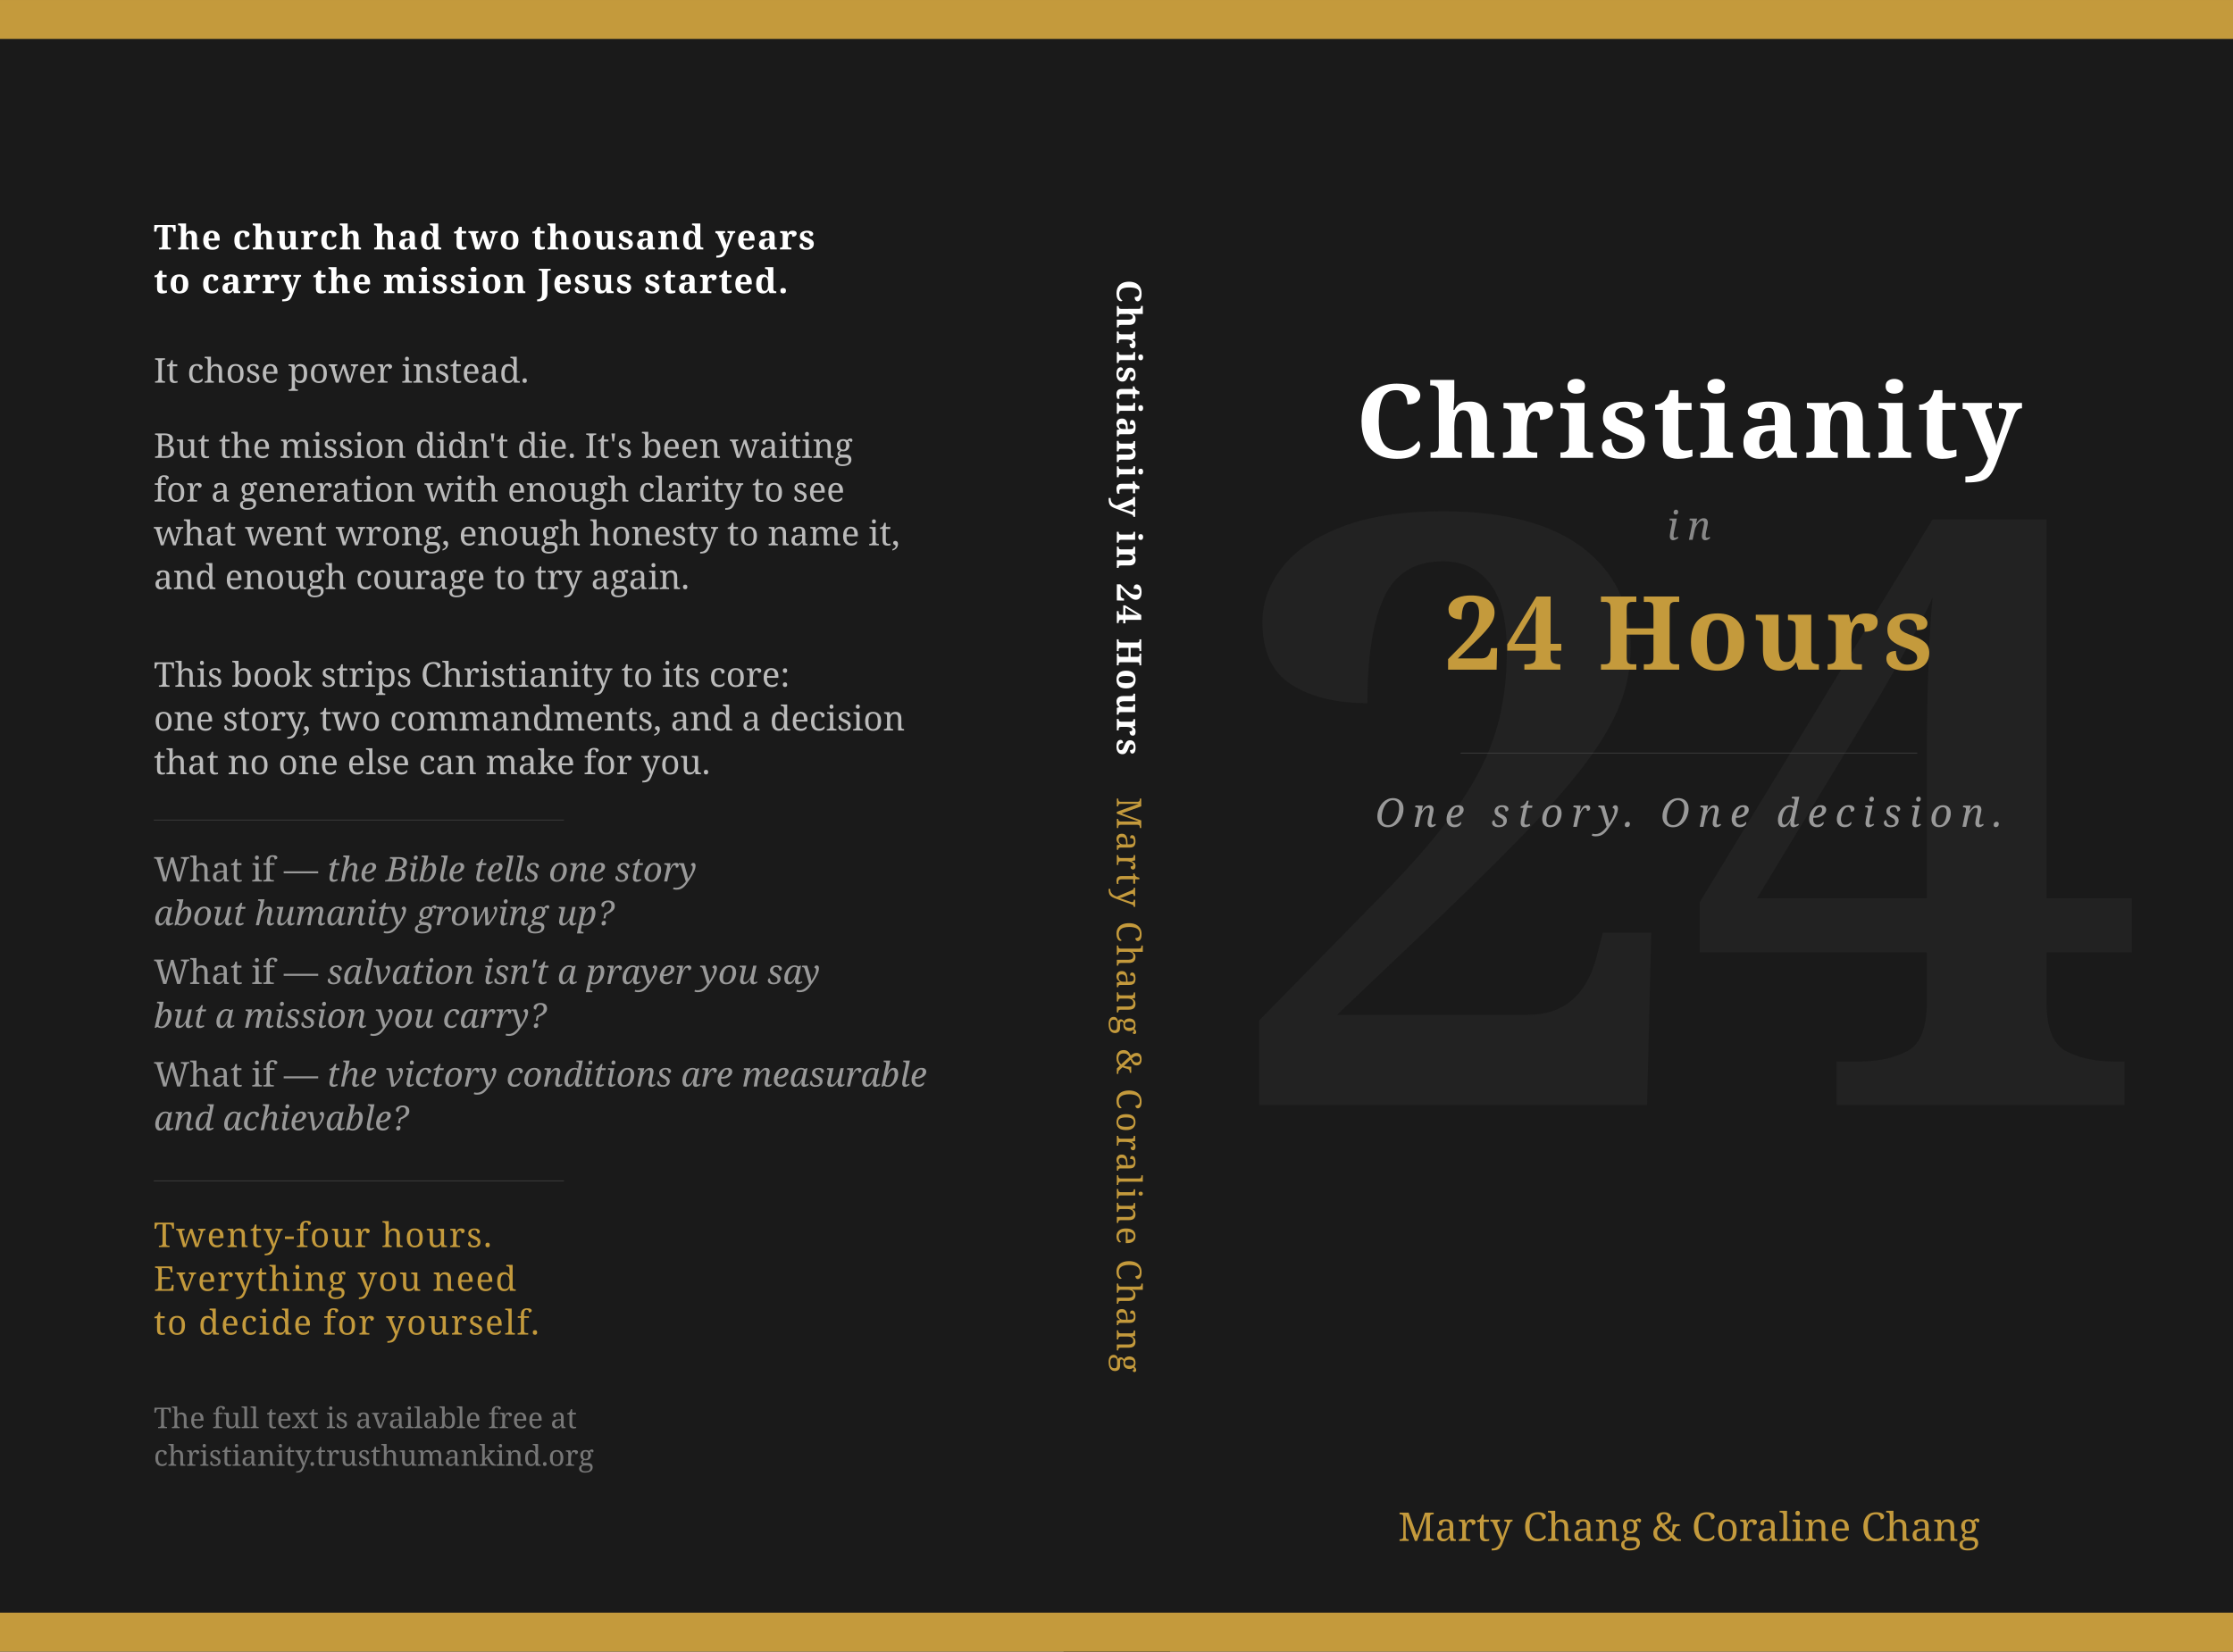
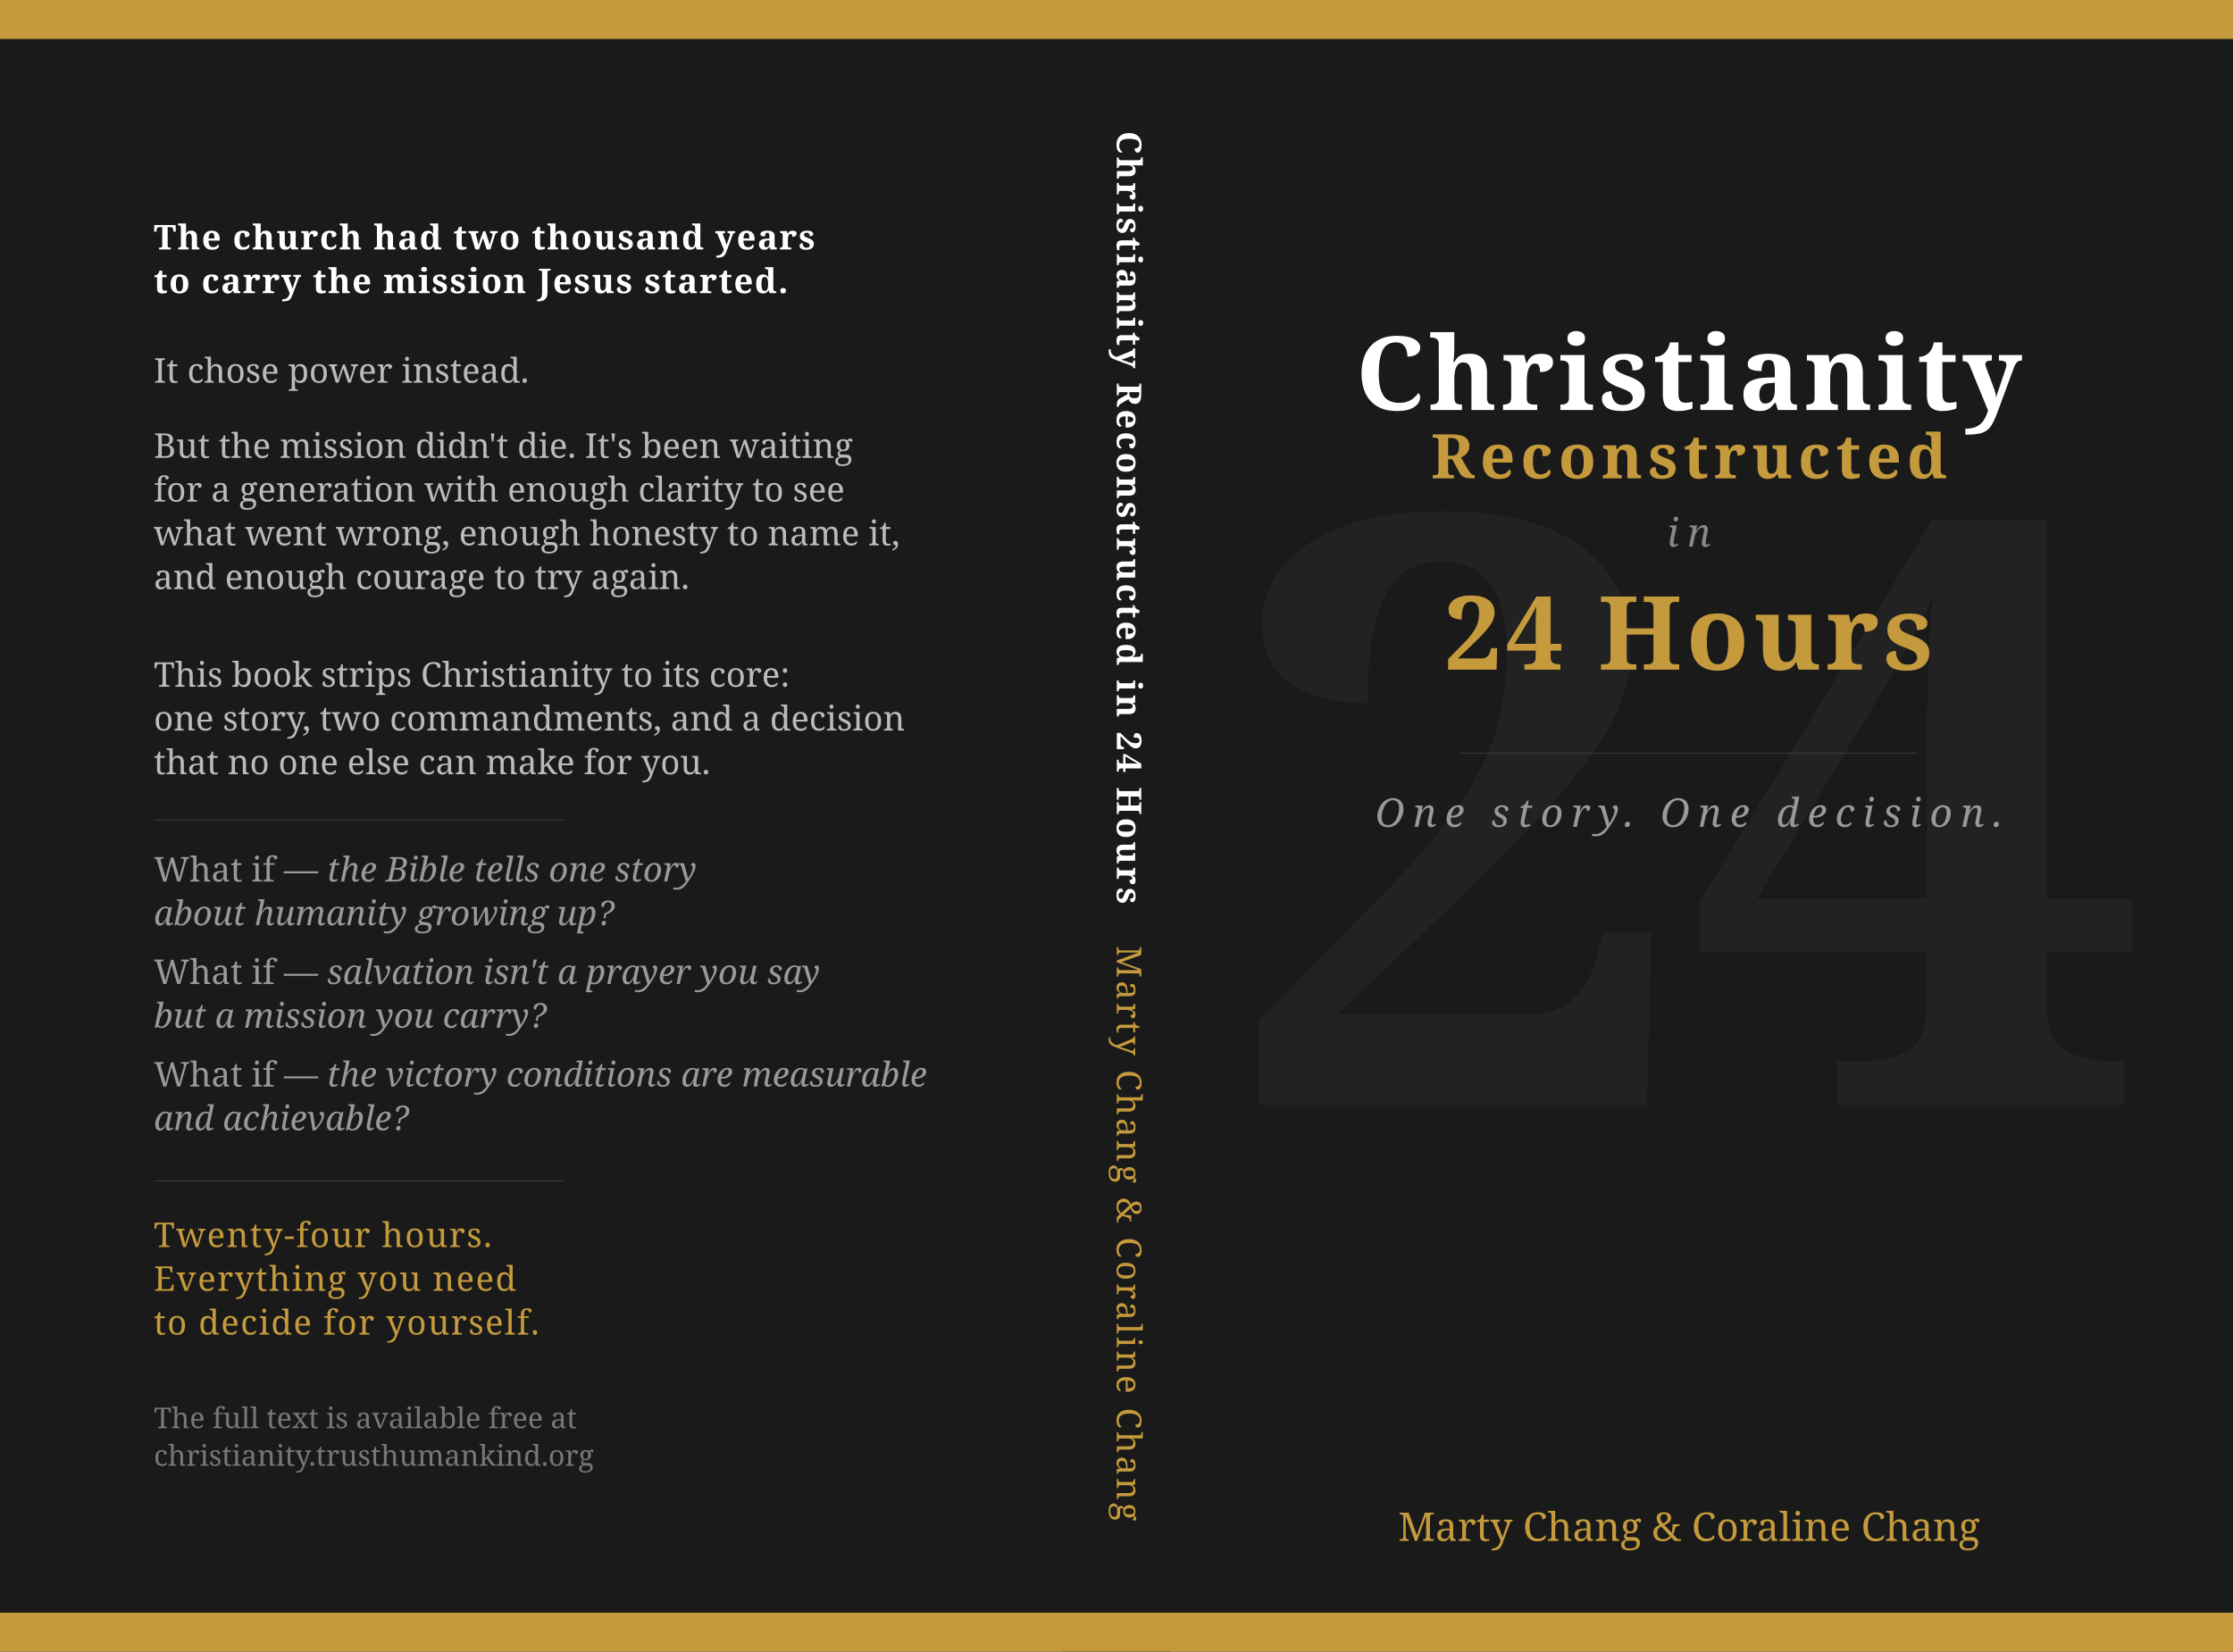
<svg xmlns="http://www.w3.org/2000/svg" viewBox="0 0 3267 2417" width="10.889in" height="8.056in">
  <rect width="3267" height="2417" fill="#1a1a1a" />
  <text x="225" y="365" text-anchor="start" font-family="'Crimson Text', Georgia, serif" font-size="50" font-weight="bold" fill="#ffffff" letter-spacing="2">
    <tspan x="225" dy="0">The church had two thousand years</tspan>
    <tspan x="225" dy="64">to carry the mission Jesus started.</tspan>
  </text>
  <text x="225" y="560" text-anchor="start" font-family="'Crimson Text', Georgia, serif" font-size="50" fill="#bbbbbb">It chose power instead.</text>
  <text x="225" y="670" text-anchor="start" font-family="'Crimson Text', Georgia, serif" font-size="50" fill="#bbbbbb">
    <tspan x="225" dy="0">But the mission didn't die. It's been waiting</tspan>
    <tspan x="225" dy="64">for a generation with enough clarity to see</tspan>
    <tspan x="225" dy="64">what went wrong, enough honesty to name it,</tspan>
    <tspan x="225" dy="64">and enough courage to try again.</tspan>
  </text>
  <text x="225" y="1005" text-anchor="start" font-family="'Crimson Text', Georgia, serif" font-size="50" fill="#bbbbbb">
    <tspan x="225" dy="0">This book strips Christianity to its core:</tspan>
    <tspan x="225" dy="64">one story, two commandments, and a decision</tspan>
    <tspan x="225" dy="64">that no one else can make for you.</tspan>
  </text>
  <line x1="225" y1="1200" x2="825" y2="1200" stroke="#444444" stroke-width="1" />
  <text text-anchor="start" font-family="'Crimson Text', Georgia, serif" font-size="50" fill="#999999">
    <tspan x="225" y="1290">
      <tspan>What if —</tspan>
      <tspan font-style="italic">the Bible tells one story</tspan>
    </tspan>
    <tspan x="225" dy="64" font-style="italic">about humanity growing up?</tspan>
    <tspan x="225" dy="86">
      <tspan>What if —</tspan>
      <tspan font-style="italic">salvation isn't a prayer you say</tspan>
    </tspan>
    <tspan x="225" dy="64" font-style="italic">but a mission you carry?</tspan>
    <tspan x="225" dy="86">
      <tspan>What if —</tspan>
      <tspan font-style="italic">the victory conditions are measurable</tspan>
    </tspan>
    <tspan x="225" dy="64" font-style="italic">and achievable?</tspan>
  </text>
  <line x1="225" y1="1728" x2="825" y2="1728" stroke="#444444" stroke-width="1" />
  <text x="225" y="1825" text-anchor="start" font-family="'Crimson Text', Georgia, serif" font-size="50" fill="#c49a3c" letter-spacing="2">Twenty-four hours.</text>
  <text x="225" y="1889" text-anchor="start" font-family="'Crimson Text', Georgia, serif" font-size="50" fill="#c49a3c" letter-spacing="2">Everything you need</text>
  <text x="225" y="1953" text-anchor="start" font-family="'Crimson Text', Georgia, serif" font-size="50" fill="#c49a3c" letter-spacing="2">to decide for yourself.</text>
  <text x="225" y="2090" text-anchor="start" font-family="'Crimson Text', Georgia, serif" font-size="42" fill="#777777">The full text is available free at</text>
  <text x="225" y="2145" text-anchor="start" font-family="'Crimson Text', Georgia, serif" font-size="42" fill="#777777">christianity.trusthumankind.org</text>
  <rect x="1556" y="0" width="156" height="2417" fill="#1a1a1a" />
  <g transform="translate(1634, 1209) rotate(90)">
    <text x="0" y="0" text-anchor="middle" font-family="'Crimson Text', Georgia, serif" font-size="50" fill="#ffffff" letter-spacing="4">
-       <tspan font-weight="bold">Christianity in 24 Hours</tspan>
+       <tspan font-weight="bold">Christianity Reconstructed in 24 Hours</tspan>
      <tspan dx="48" fill="#c49a3c">Marty Chang &amp; Coraline Chang</tspan>
    </text>
  </g>
  <text x="2471" y="1617" text-anchor="middle" font-family="'Crimson Text', Georgia, serif" font-size="1200" font-weight="bold" fill="#222222">24</text>
-   <text x="2471" y="670" text-anchor="middle" font-family="'Crimson Text', Georgia, serif" font-size="150" font-weight="bold" fill="#ffffff" letter-spacing="6">Christianity</text>
-   <text x="2471" y="790" text-anchor="middle" font-family="'Crimson Text', Georgia, serif" font-size="58" fill="#888888" letter-spacing="12" font-style="italic">in</text>
+   <text x="2471" y="600" text-anchor="middle" font-family="'Crimson Text', Georgia, serif" font-size="150" font-weight="bold" fill="#ffffff" letter-spacing="6">Christianity</text>
+   <text x="2471" y="700" text-anchor="middle" font-family="'Crimson Text', Georgia, serif" font-size="90" font-weight="bold" fill="#c49a3c" letter-spacing="8">Reconstructed</text>
+   <text x="2471" y="800" text-anchor="middle" font-family="'Crimson Text', Georgia, serif" font-size="58" fill="#888888" letter-spacing="12" font-style="italic">in</text>
  <text x="2471" y="980" text-anchor="middle" font-family="'Crimson Text', Georgia, serif" font-size="150" font-weight="bold" fill="#c49a3c" letter-spacing="6">24 Hours</text>
  <line x1="2137" y1="1102" x2="2805" y2="1102" stroke="#444444" stroke-width="1" />
  <text x="2471" y="1210" text-anchor="middle" font-family="'Crimson Text', Georgia, serif" font-size="58" fill="#999999" letter-spacing="12" font-style="italic">One story. One decision.</text>
  <text x="2471" y="2255" text-anchor="middle" font-family="'Crimson Text', Georgia, serif" font-size="58" fill="#c49a3c">Marty Chang &amp; Coraline Chang</text>
  <rect x="0" y="0" width="3267" height="57" fill="#c49a3c" />
  <rect x="0" y="2360" width="3267" height="57" fill="#c49a3c" />
</svg>
